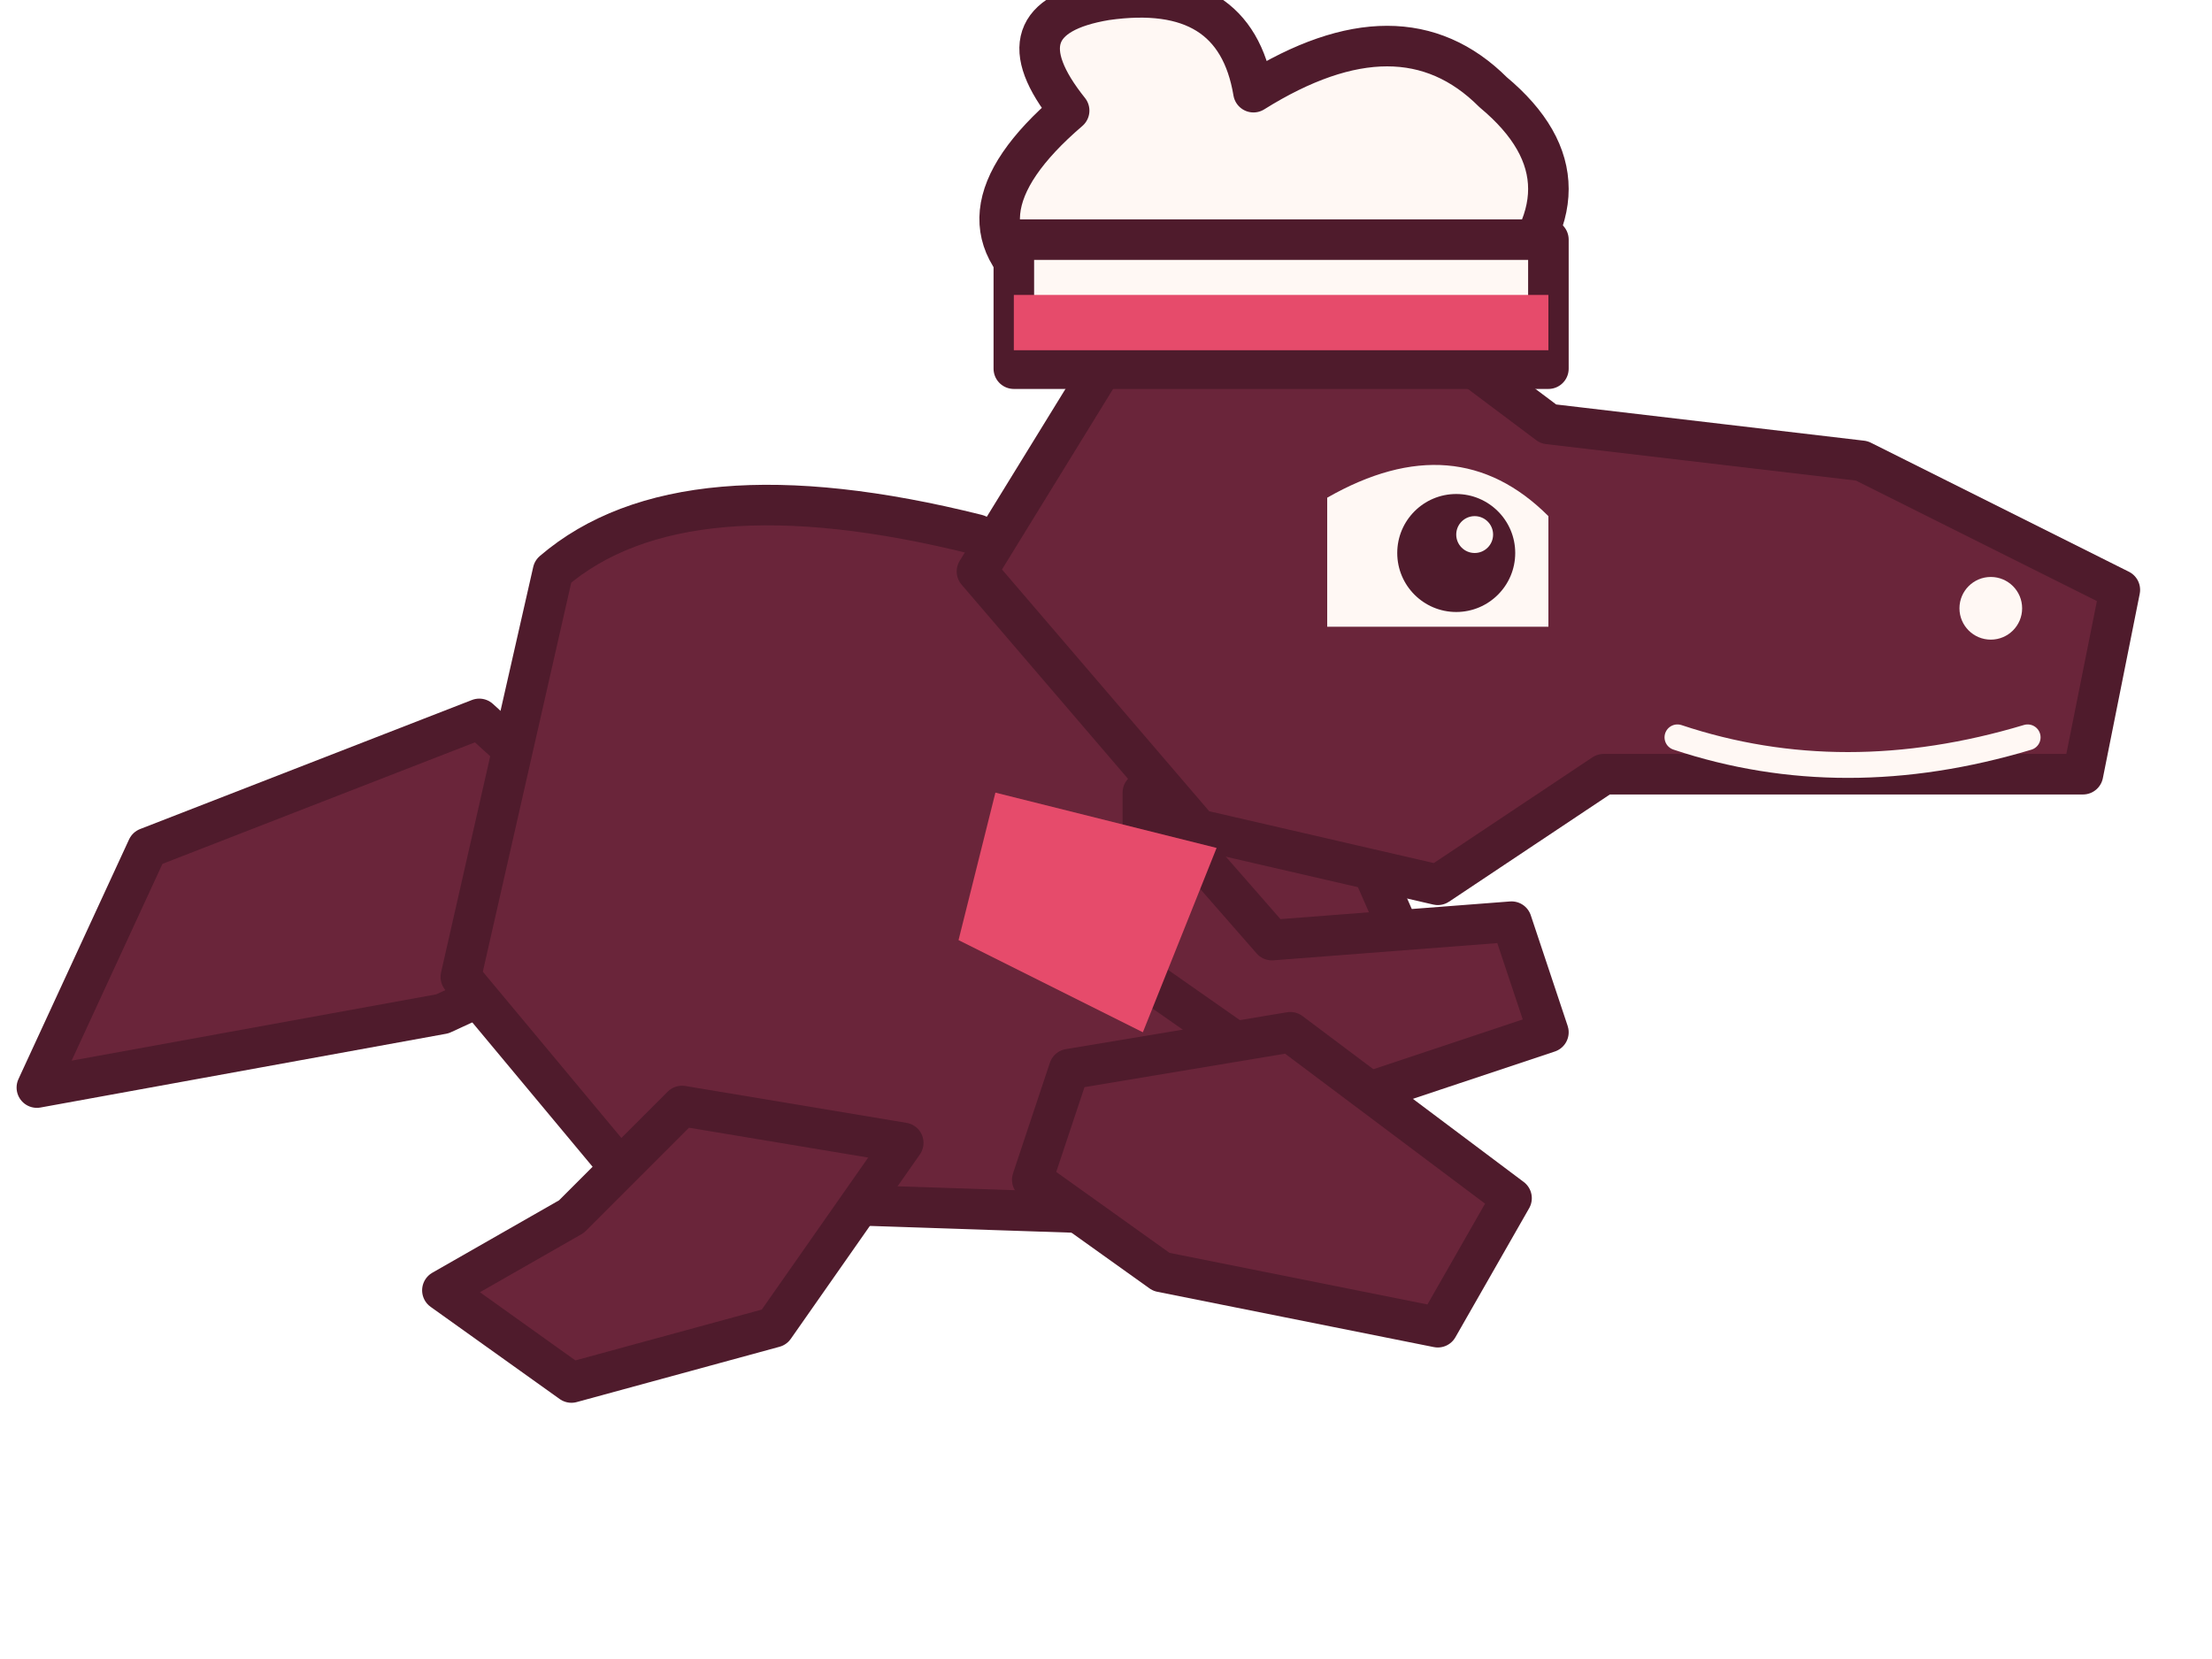
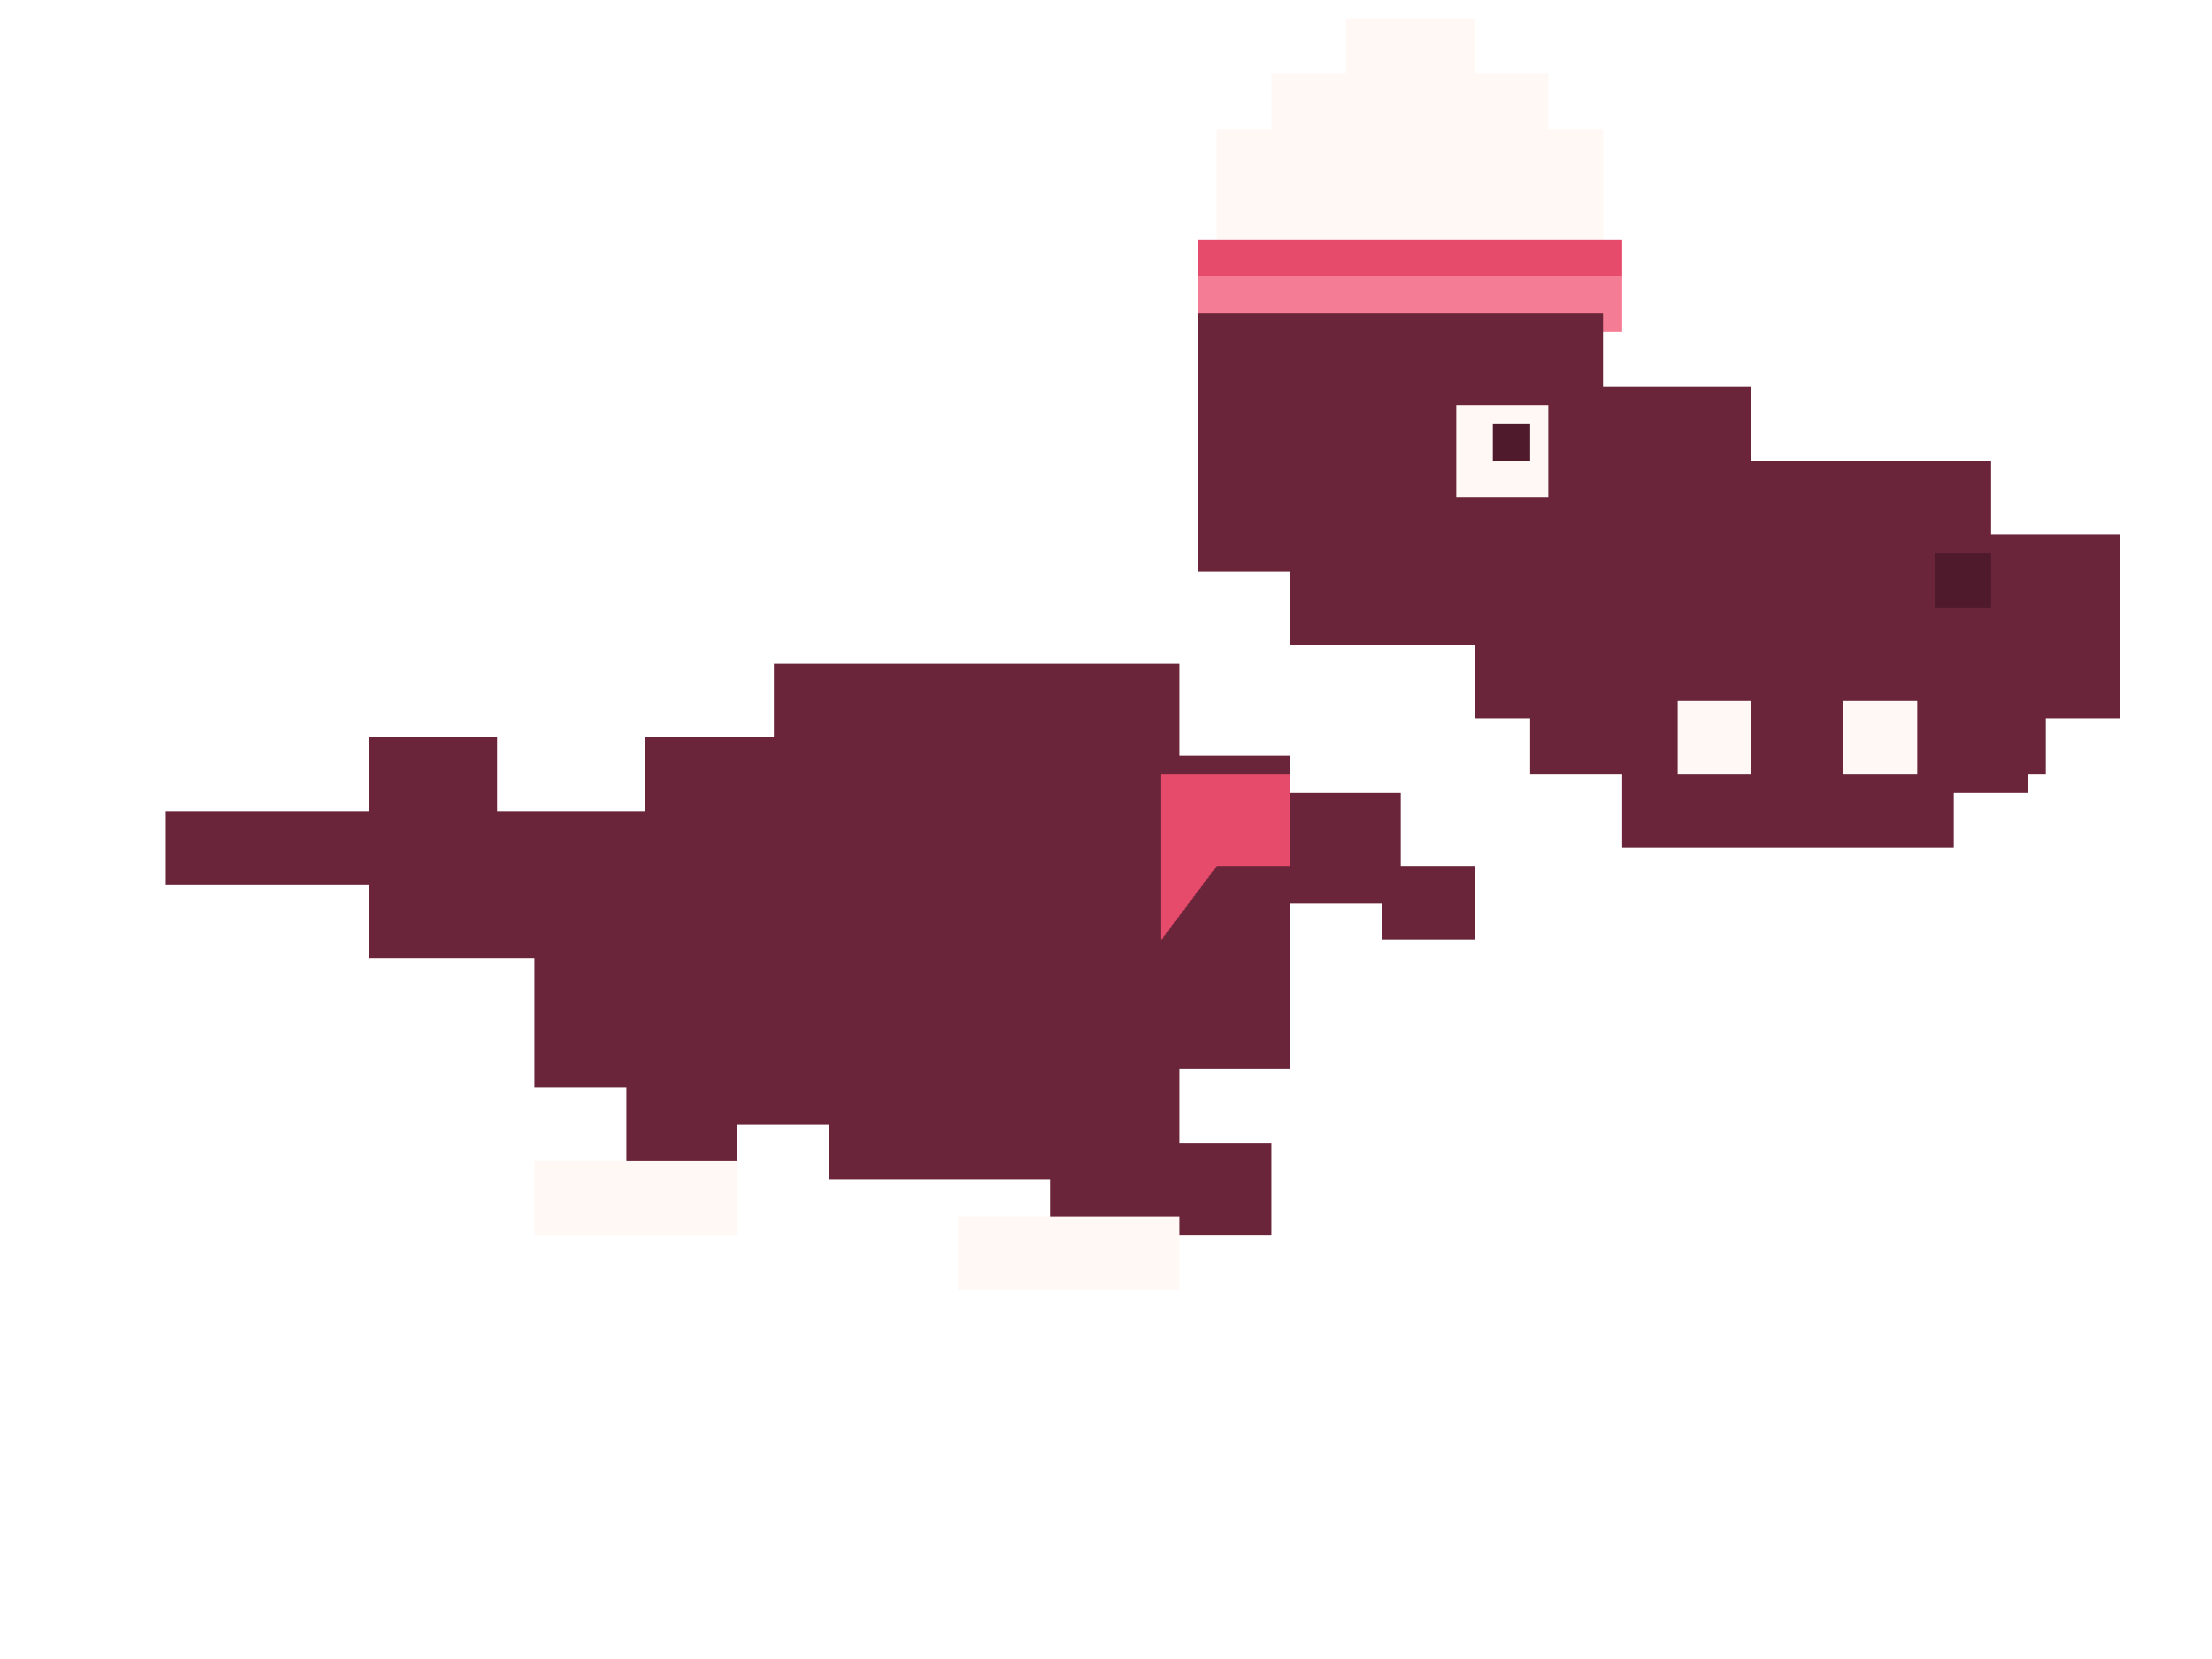
- <svg xmlns="http://www.w3.org/2000/svg" viewBox="0 0 120 90">
-   <g stroke="#4F1B2C" stroke-width="2.2" stroke-linejoin="round" stroke-linecap="round">
-     <path fill="#6A253A" d="M26 39 8 46 2 59 24 55 37 49Z" />
-     <path fill="#6A253A" d="M30 31 Q37 25 53 29 L70 37 77 53 65 66 35 65 25 53Z" />
-     <path fill="#6A253A" d="M53 31 61 18 76 17 84 23 101 25 115 32 113 42 87 42 78 48 65 45Z" />
-     <path fill="#6A253A" d="M62 43 69 51 82 50 84 56 72 60 62 53Z" />
-     <path fill="#6A253A" d="M37 60 49 62 42 72 31 75 24 70 31 66Z" />
-     <path fill="#6A253A" d="M58 58 70 56 82 65 78 72 63 69 56 64Z" />
-     <path fill="#FFF8F4" d="M72 27 Q79 23 84 28 L84 34 72 34Z" stroke="none" />
-     <circle cx="79" cy="30" r="3.2" fill="#4F1B2C" stroke="none" />
-     <circle cx="80" cy="29" r="1" fill="#FFF8F4" stroke="none" />
-     <circle cx="108" cy="33" r="1.7" fill="#FFF8F4" stroke="none" />
-     <path d="M91 40 Q100 43 110 40" fill="none" stroke="#FFF8F4" stroke-width="1.4" />
-     <path fill="#E64B6B" stroke="none" d="M54 43 66 46 62 56 52 51Z" />
-     <path fill="#FFF8F4" d="M58 6 Q54 1 60 0 Q67 -1 68 5 Q76 0 81 5 Q87 10 81 16 L57 16 Q51 12 58 6Z" />
-     <path fill="#FFF8F4" d="M55 13 H84 V20 H55Z" />
-     <path fill="#E64B6B" d="M55 16 H84 V19 H55Z" stroke="none" />
+ <svg xmlns="http://www.w3.org/2000/svg" viewBox="0 0 120 90" shape-rendering="crispEdges">
+   <g>
+     <path fill="#6A253A" d="M9 44H20V40H27V44H35V40H42V36H64V41H70V58H64V64H45V60H37V56H29V52H20V48H9Z" />
+     <path fill="#6A253A" d="M35 53H45V61H40V67H30V64H34V59H29V55H35Z" />
+     <path fill="#6A253A" d="M53 56H63V62H69V67H63V70H52V66H57V62H51V59H53Z" />
+     <path fill="#FFF8F4" d="M29 63H40V67H29V65ZM52 66H64V70H52V68Z" />
+     <path fill="#FFF8F4" d="M66 10V7H69V4H73V1H80V4H84V7H87V13H84V16H66Z" />
+     <path fill="#F47D95" d="M65 13H88V18H65Z" />
+     <path fill="#E64B6B" d="M65 13H88V15H65Z" />
+     <path fill="#6A253A" d="M65 17H87V21H95V25H108V29H115V39H110V43H88V39H80V35H70V31H65Z" />
+     <path fill="#6A253A" d="M83 37H111V42H106V46H88V42H83Z" />
+     <rect x="79" y="22" width="5" height="5" fill="#FFF8F4" />
+     <rect x="81" y="23" width="2" height="2" fill="#4F1B2C" />
+     <rect x="105" y="30" width="3" height="3" fill="#4F1B2C" />
+     <path fill="#FFF8F4" d="M91 38H95V42H91ZM100 38H104V42H100Z" />
+     <path fill="#6A253A" d="M68 43H76V47H80V51H75V49H70V47H66Z" />
+     <path fill="#E64B6B" d="M63 42H70V47H66L63 51Z" />
  </g>
</svg>
